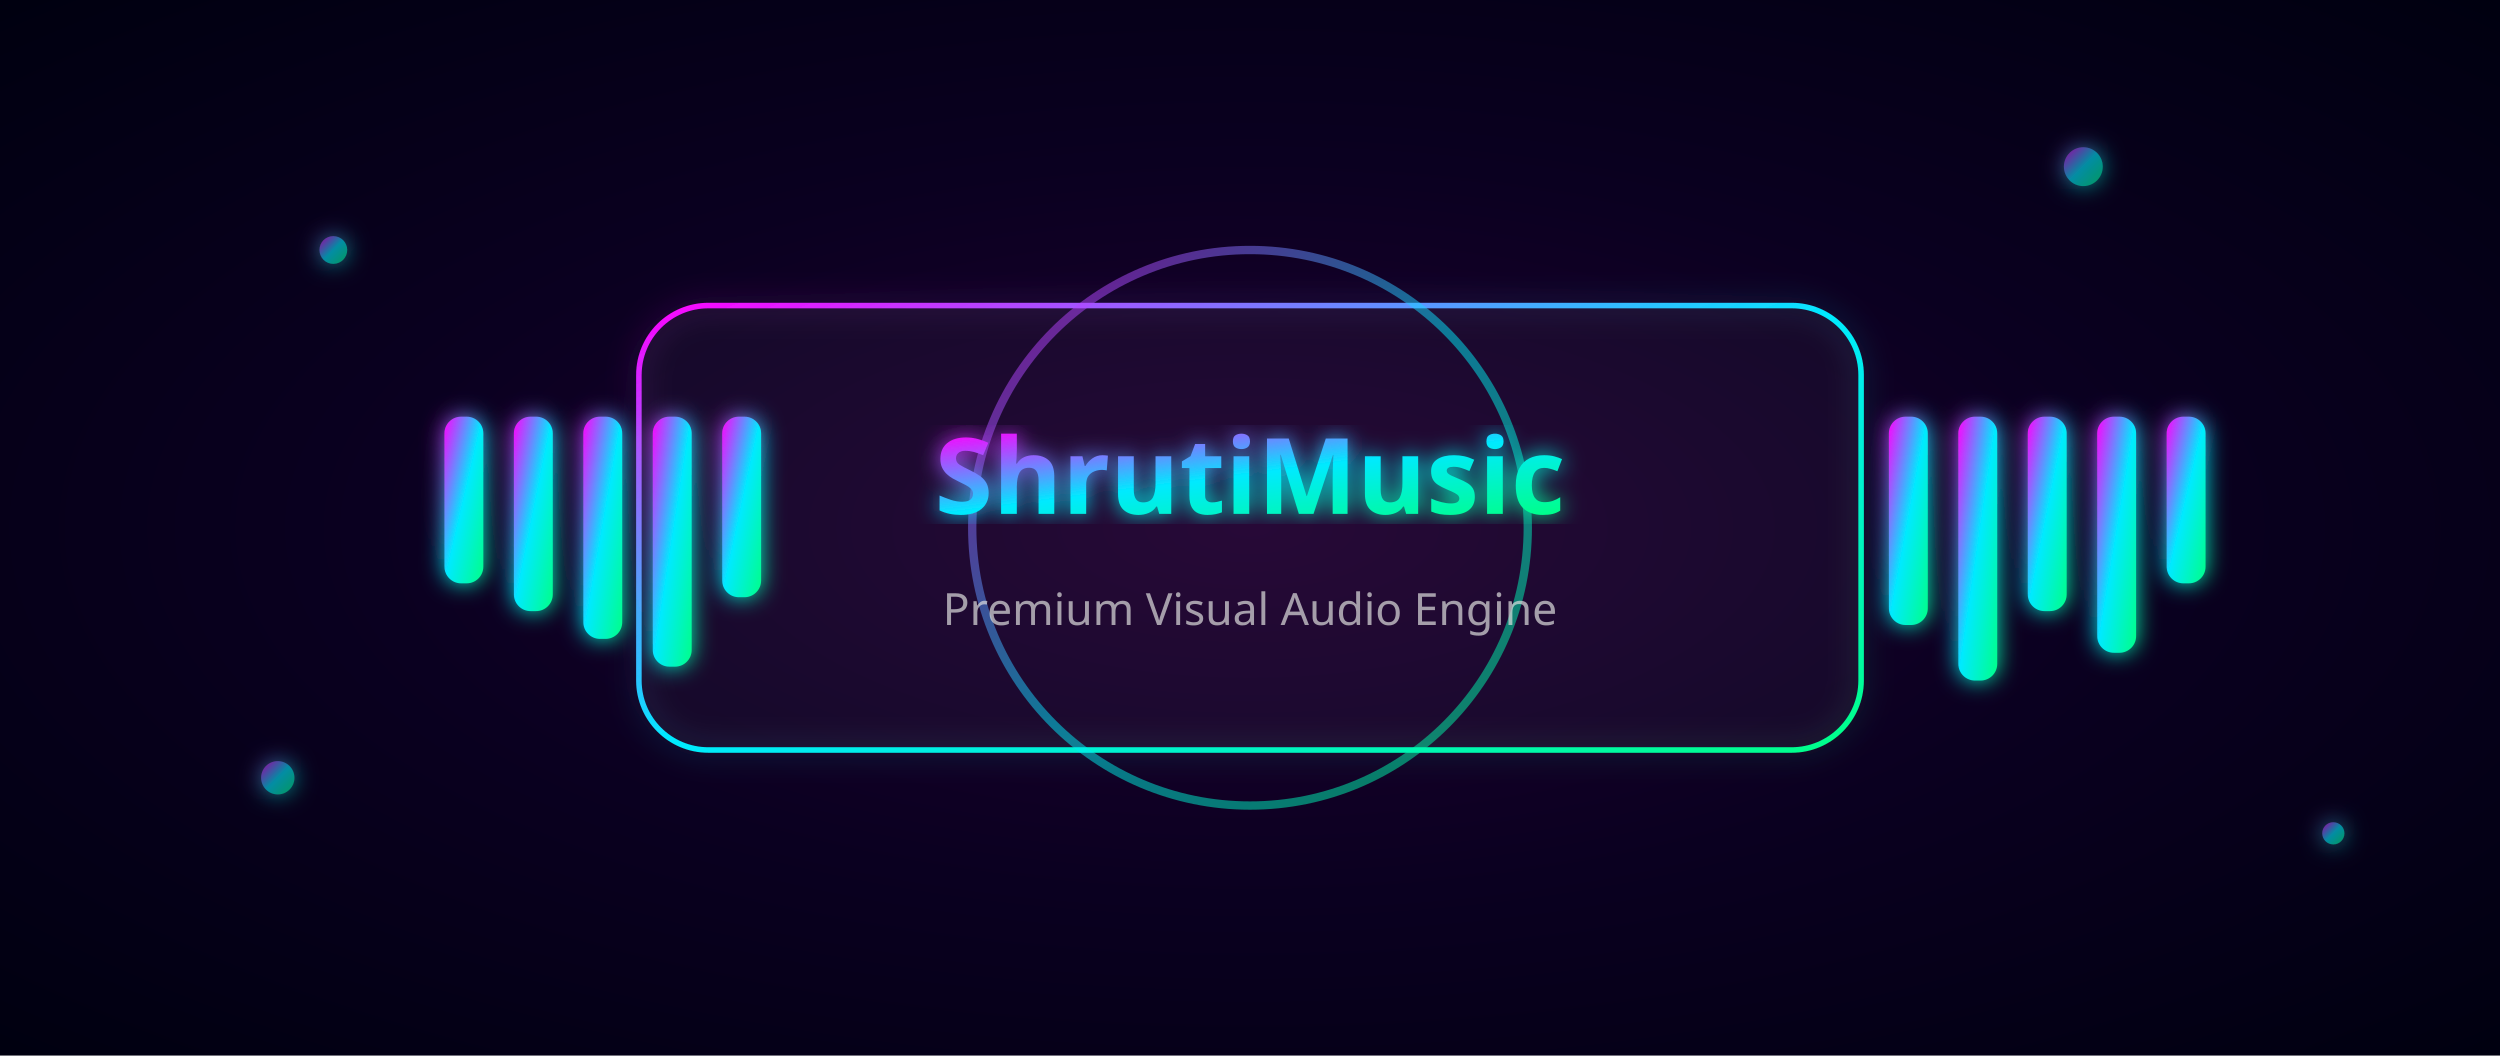
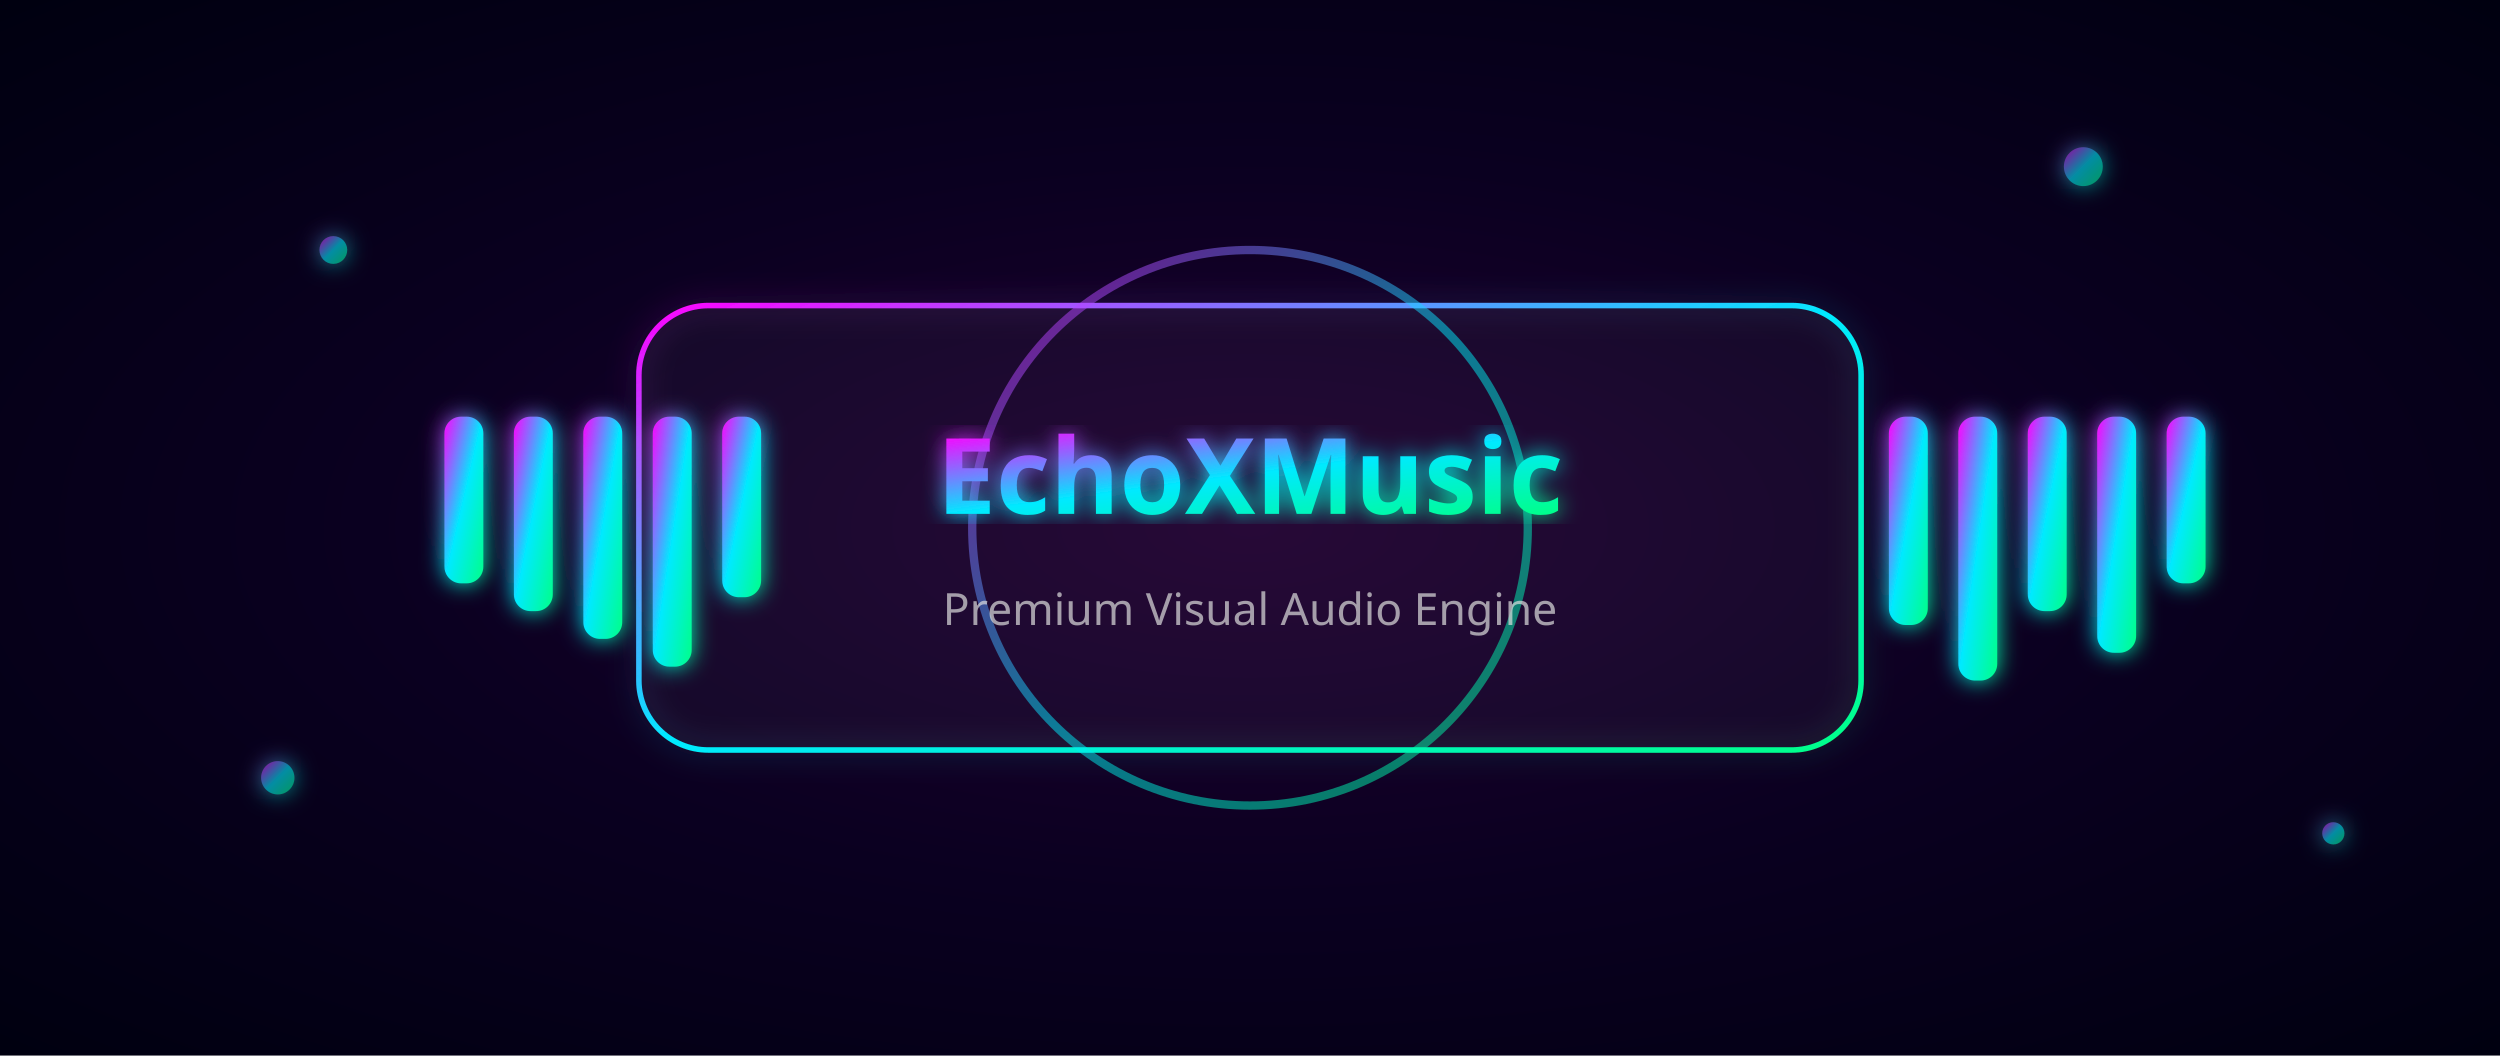
<svg xmlns="http://www.w3.org/2000/svg" width="100%" height="380" viewBox="0 0 900 380">
  <defs>
    <radialGradient id="bg" cx="50%" cy="50%" r="70%">
      <stop offset="0%" stop-color="#1f0030" />
      <stop offset="50%" stop-color="#0a0020" />
      <stop offset="100%" stop-color="#000010" />
    </radialGradient>
    <linearGradient id="neon" x1="0%" y1="0%" x2="100%" y2="100%">
      <stop offset="0%" stop-color="#ff00ff" />
      <stop offset="50%" stop-color="#00eaff" />
      <stop offset="100%" stop-color="#00ff88" />
    </linearGradient>
    <filter id="softGlow">
      <feGaussianBlur stdDeviation="4" result="glow" />
      <feMerge>
        <feMergeNode in="glow" />
        <feMergeNode in="SourceGraphic" />
      </feMerge>
    </filter>
    <filter id="glass" x="-20%" y="-20%" width="140%" height="140%">
      <feGaussianBlur in="SourceGraphic" stdDeviation="5" result="blur" />
      <feColorMatrix result="matrixOut" type="matrix" values="1 0 0 0 0                   0 1 0 0 0                   0 0 1 0 0                   0 0 0 0.3 0" />
      <feBlend in="SourceGraphic" in2="matrixOut" mode="normal" />
    </filter>
    <style>
      @keyframes eq {
        0% { height: 20px; }
        25% { height: 80px; }
        50% { height: 40px; }
        75% { height: 100px; }
        100% { height: 30px; }
      }

      @keyframes float {
        0% { transform: translateY(0px); opacity: 0.8; }
        50% { transform: translateY(-15px); opacity: 1; }
        100% { transform: translateY(0px); opacity: 0.8; }
      }

      @keyframes ring {
        0% { r: 90; opacity: .4; }
        50% { r: 120; opacity: .2; }
        100% { r: 90; opacity: .4; }
      }
    </style>
  </defs>
  <rect width="100%" height="100%" fill="url(#bg)" />
  <g fill="url(#neon)" opacity="0.6" filter="url(#softGlow)">
    <circle cx="120" cy="90" r="5" style="animation: float 3s infinite ease-in-out; animation-delay: .2s" />
    <circle cx="750" cy="60" r="7" style="animation: float 4s infinite ease-in-out; animation-delay: .5s" />
    <circle cx="840" cy="300" r="4" style="animation: float 3.5s infinite ease-in-out; animation-delay: .9s" />
    <circle cx="100" cy="280" r="6" style="animation: float 4s infinite ease-in-out; animation-delay: 1.2s" />
  </g>
  <g transform="translate(450,190)">
    <rect x="-220" y="-80" width="440" height="160" rx="25" fill="rgba(255,255,255,0.03)" stroke="url(#neon)" stroke-width="2" filter="url(#glass)" />
    <circle r="100" fill="none" stroke="url(#neon)" stroke-width="3" style="animation:ring 4s infinite ease-in-out" opacity="0.5" />
    <text x="0" y="-5" text-anchor="middle" font-size="38" font-family="Poppins, sans-serif" font-weight="900" fill="url(#neon)" filter="url(#softGlow)">
-       ShrutiMusic
+       EchoXMusic
    </text>
    <text x="0" y="35" text-anchor="middle" font-size="16" fill="#dddddd" opacity="0.7" font-family="Poppins, sans-serif">
      Premium Visual Audio Engine
    </text>
  </g>
  <g transform="translate(160,200)" fill="url(#neon)" filter="url(#softGlow)">
    <rect x="0" y="-50" width="14" height="60" rx="6" style="animation:eq 1s infinite .1s" />
    <rect x="25" y="-50" width="14" height="70" rx="6" style="animation:eq 1.1s infinite .2s" />
    <rect x="50" y="-50" width="14" height="80" rx="6" style="animation:eq 1s infinite .3s" />
    <rect x="75" y="-50" width="14" height="90" rx="6" style="animation:eq 1.2s infinite .4s" />
    <rect x="100" y="-50" width="14" height="65" rx="6" style="animation:eq 1s infinite .5s" />
  </g>
  <g transform="translate(680,200)" fill="url(#neon)" filter="url(#softGlow)">
    <rect x="0" y="-50" width="14" height="75" rx="6" style="animation:eq 1s infinite .6s" />
    <rect x="25" y="-50" width="14" height="95" rx="6" style="animation:eq 1.1s infinite .7s" />
    <rect x="50" y="-50" width="14" height="70" rx="6" style="animation:eq 1s infinite .8s" />
    <rect x="75" y="-50" width="14" height="85" rx="6" style="animation:eq 1.2s infinite .9s" />
    <rect x="100" y="-50" width="14" height="60" rx="6" style="animation:eq 1s infinite 1s" />
  </g>
</svg>
